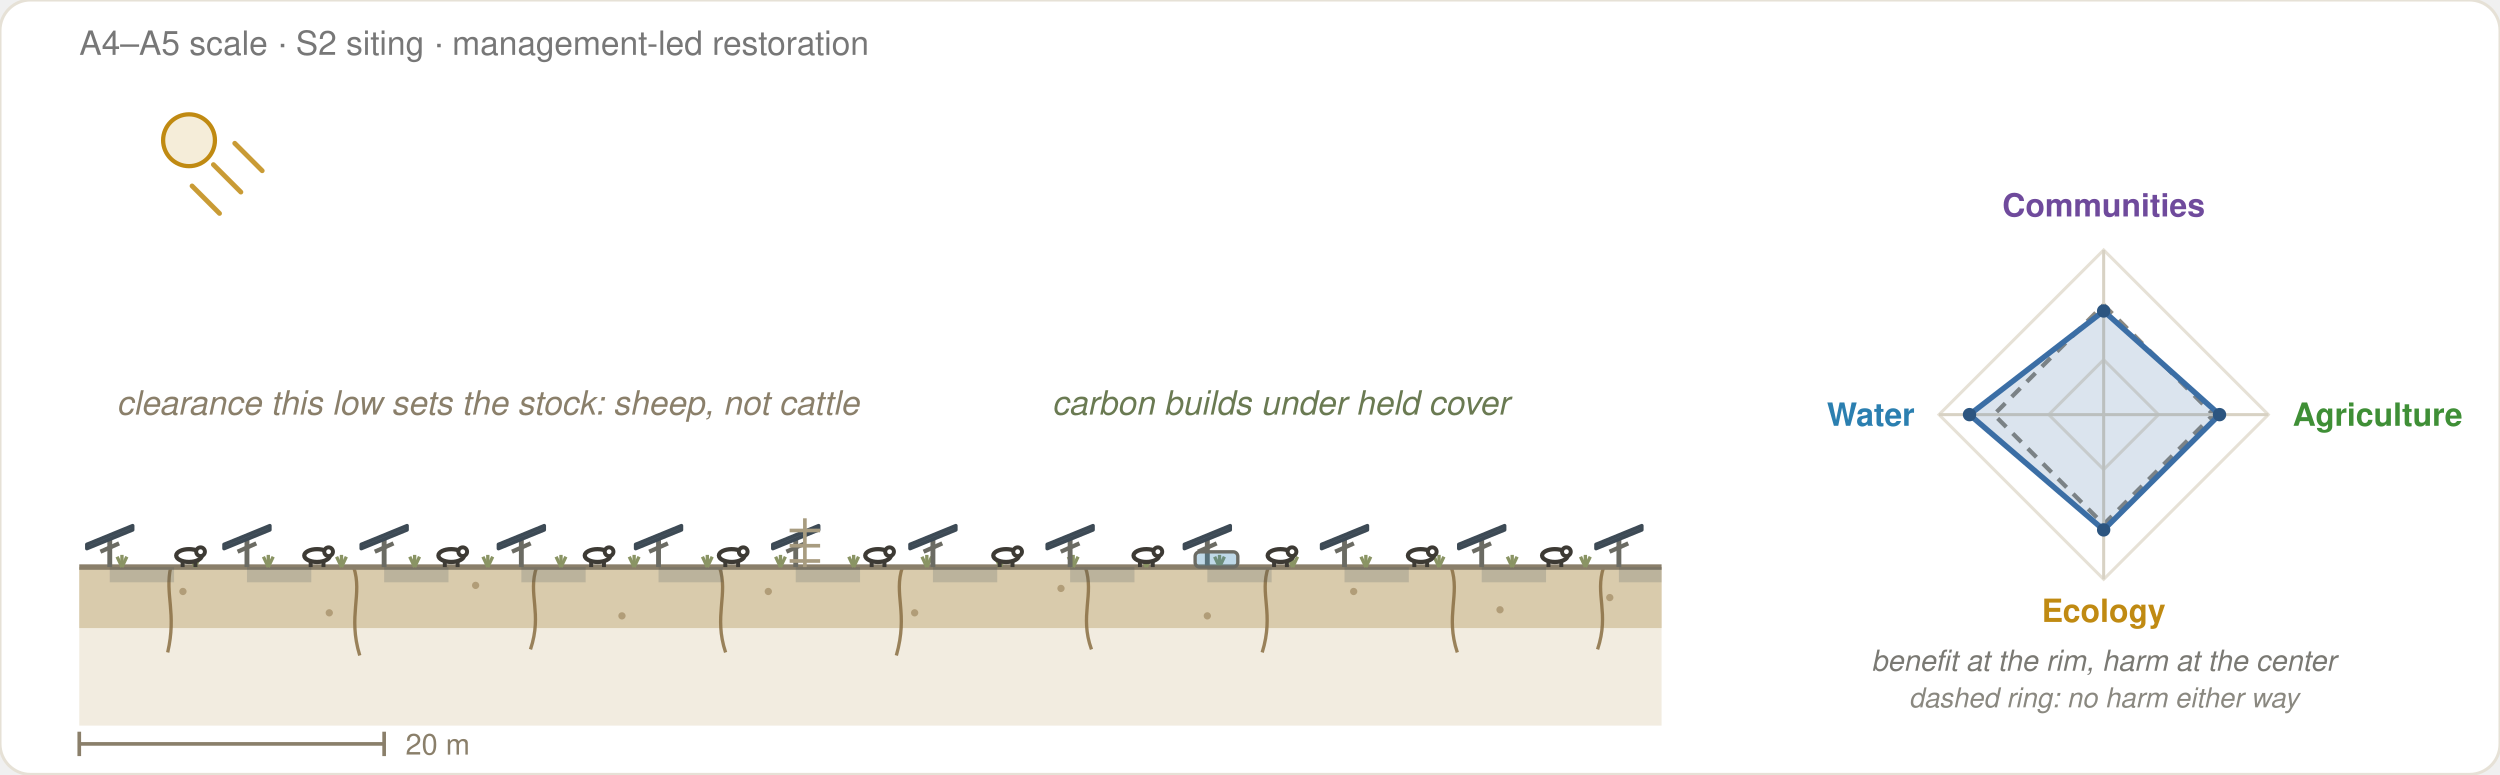
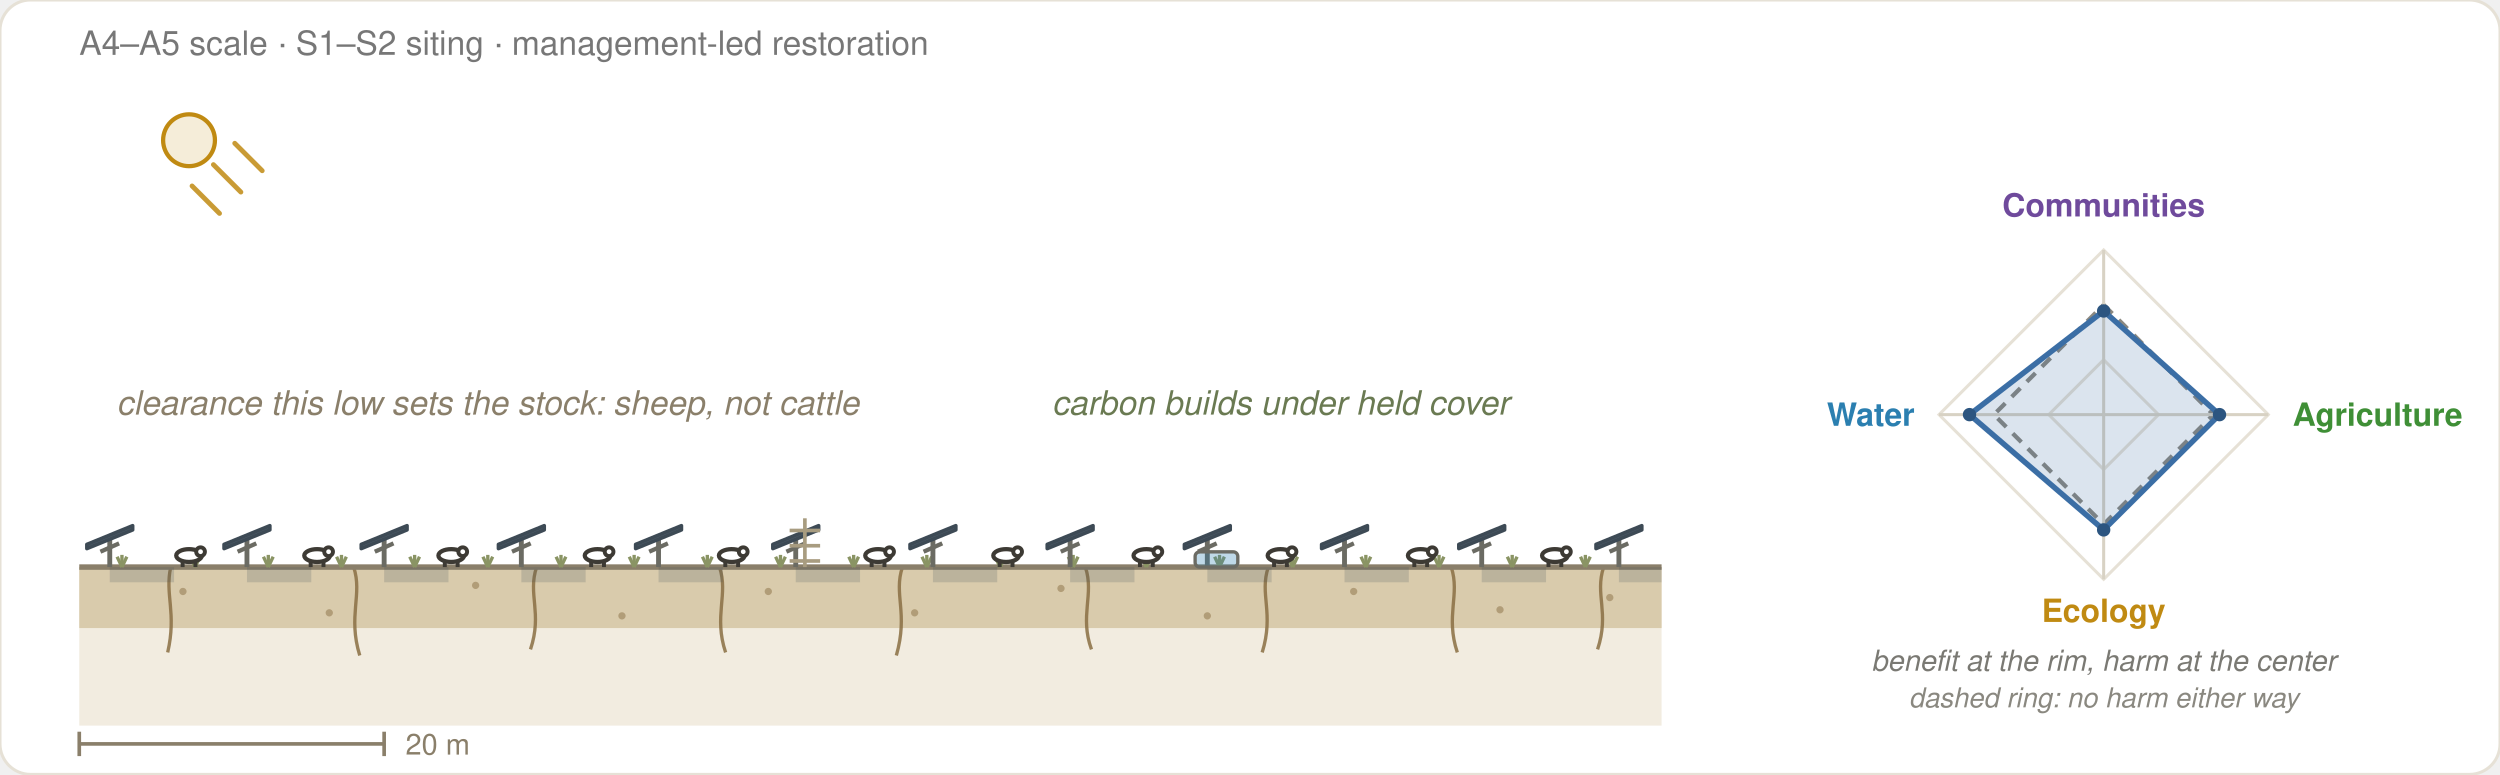
<svg xmlns="http://www.w3.org/2000/svg" viewBox="0 14 820 254" width="820" height="254" font-family="Helvetica, Arial, sans-serif" role="img">
  <defs>
    <g id="module">
      <line x1="-9" y1="16" x2="9" y2="8" stroke="#6b6b63" stroke-width="1.4" vector-effect="non-scaling-stroke" />
      <polygon points="-22,9 22,-9 22,-5 -22,13" fill="#5b6b7a" stroke="#3d4a55" stroke-width="1.2" stroke-linejoin="round" vector-effect="non-scaling-stroke" />
    </g>
    <g id="sheep">
      <ellipse cx="0" cy="-9" rx="10" ry="5" fill="#ffffff" stroke="#3d3a34" stroke-width="1.4" vector-effect="non-scaling-stroke" />
      <circle cx="9" cy="-12" r="3.4" fill="#ffffff" stroke="#3d3a34" stroke-width="1.3" vector-effect="non-scaling-stroke" />
      <line x1="-5" y1="-4" x2="-5" y2="0" stroke="#3d3a34" stroke-width="1.3" vector-effect="non-scaling-stroke" />
      <line x1="5" y1="-4" x2="5" y2="0" stroke="#3d3a34" stroke-width="1.3" vector-effect="non-scaling-stroke" />
    </g>
    <g id="tuft">
      <line x1="0" y1="0" x2="-1.6" y2="-3.4" stroke="#8a9464" stroke-width="1.1" />
      <line x1="0" y1="0" x2="0" y2="-4" stroke="#8a9464" stroke-width="1.1" />
      <line x1="0" y1="0" x2="1.6" y2="-3.4" stroke="#8a9464" stroke-width="1.1" />
    </g>
    <clipPath id="soilclipG">
      <path d="M26,200 L545,200 L545,252 L26,252 Z" />
    </clipPath>
  </defs>
  <rect y="14" width="820" height="254" rx="10" fill="#ffffff" stroke="#e6e1d6" />
-   <text x="26" y="32" fill="#777" font-size="11">A4–A5 scale · S2 siting · management-led restoration</text>
+   <text x="26" y="32" fill="#777" font-size="11">A4–A5 scale · S1–S2 siting · management-led restoration</text>
  <g stroke="#c08a12" stroke-linecap="round">
    <circle cx="62" cy="60" r="8.5" fill="#c08a12" fill-opacity="0.16" stroke-width="1.4" />
    <g stroke-width="1.6" opacity="0.85">
      <line x1="63" y1="75" x2="72" y2="84" />
      <line x1="70" y1="68" x2="79" y2="77" />
      <line x1="77" y1="61" x2="86" y2="70" />
    </g>
  </g>
  <path d="M26,200 L545,200 L545,252 L26,252 Z" fill="#f2ece0" />
  <g clip-path="url(#soilclipG)">
    <path d="M26,200 L545,200 L545,220 L26,220 Z" fill="#d9cbac" />
    <g fill="#8a6f43" opacity="0.5">
      <circle cx="60" cy="208" r="1.2" />
      <circle cx="108" cy="215" r="1.2" />
      <circle cx="156" cy="206" r="1.2" />
      <circle cx="204" cy="216" r="1.2" />
      <circle cx="252" cy="208" r="1.2" />
      <circle cx="300" cy="215" r="1.2" />
      <circle cx="348" cy="207" r="1.2" />
      <circle cx="396" cy="216" r="1.2" />
      <circle cx="444" cy="208" r="1.2" />
      <circle cx="492" cy="214" r="1.2" />
      <circle cx="528" cy="210" r="1.2" />
    </g>
    <g fill="none" stroke="#8a6f43" stroke-width="1.1" opacity="0.85">
      <path d="M56,200 C54,209 58,215 55,228" />
      <path d="M116,200 C119,209 114,216 118,229" />
      <path d="M176,200 C173,209 178,215 174,227" />
      <path d="M236,200 C239,209 234,216 238,228" />
      <path d="M296,200 C293,209 298,215 294,229" />
      <path d="M356,200 C359,209 354,216 358,227" />
      <path d="M416,200 C413,209 418,215 414,228" />
      <path d="M476,200 C479,209 474,216 478,228" />
      <path d="M526,200 C523,209 528,215 524,227" />
    </g>
  </g>
  <path d="M26,200 L545,200" fill="none" stroke="#8a7f6a" stroke-width="1.8" />
  <g fill="#3d4a55" opacity="0.19">
    <path d="M36,200 h21.1 v5 h-21.1 z" />
    <path d="M81,200 h21.1 v5 h-21.1 z" />
    <path d="M126,200 h21.1 v5 h-21.1 z" />
    <path d="M171,200 h21.1 v5 h-21.1 z" />
    <path d="M216,200 h21.1 v5 h-21.1 z" />
    <path d="M261,200 h21.1 v5 h-21.1 z" />
    <path d="M306,200 h21.1 v5 h-21.1 z" />
    <path d="M351,200 h21.1 v5 h-21.1 z" />
    <path d="M396,200 h21.1 v5 h-21.1 z" />
    <path d="M441,200 h21.1 v5 h-21.1 z" />
    <path d="M486,200 h21.1 v5 h-21.1 z" />
    <path d="M531,200 h14 v5 h-14 z" />
  </g>
  <g>
    <use href="#tuft" x="40" y="200" />
    <use href="#tuft" x="64" y="200" />
    <use href="#tuft" x="88" y="200" />
    <use href="#tuft" x="112" y="200" />
    <use href="#tuft" x="136" y="200" />
    <use href="#tuft" x="160" y="200" />
    <use href="#tuft" x="184" y="200" />
    <use href="#tuft" x="208" y="200" />
    <use href="#tuft" x="232" y="200" />
    <use href="#tuft" x="256" y="200" />
    <use href="#tuft" x="280" y="200" />
    <use href="#tuft" x="304" y="200" />
    <use href="#tuft" x="328" y="200" />
    <use href="#tuft" x="352" y="200" />
    <use href="#tuft" x="376" y="200" />
    <use href="#tuft" x="400" y="200" />
    <use href="#tuft" x="424" y="200" />
    <use href="#tuft" x="448" y="200" />
    <use href="#tuft" x="472" y="200" />
    <use href="#tuft" x="496" y="200" />
    <use href="#tuft" x="520" y="200" />
  </g>
  <g stroke="#6b6b63" stroke-width="1.6">
    <line x1="36" y1="200" x2="36" y2="189.5" />
    <line x1="81" y1="200" x2="81" y2="189.5" />
    <line x1="126" y1="200" x2="126" y2="189.5" />
    <line x1="171" y1="200" x2="171" y2="189.5" />
    <line x1="216" y1="200" x2="216" y2="189.5" />
    <line x1="261" y1="200" x2="261" y2="189.5" />
    <line x1="306" y1="200" x2="306" y2="189.5" />
    <line x1="351" y1="200" x2="351" y2="189.5" />
    <line x1="396" y1="200" x2="396" y2="189.5" />
    <line x1="441" y1="200" x2="441" y2="189.5" />
    <line x1="486" y1="200" x2="486" y2="189.5" />
    <line x1="531" y1="200" x2="531" y2="189.5" />
  </g>
  <use href="#module" transform="translate(36,189.5) scale(0.341)" />
  <use href="#module" transform="translate(81,189.5) scale(0.341)" />
  <use href="#module" transform="translate(126,189.5) scale(0.341)" />
  <use href="#module" transform="translate(171,189.5) scale(0.341)" />
  <use href="#module" transform="translate(216,189.5) scale(0.341)" />
  <use href="#module" transform="translate(261,189.5) scale(0.341)" />
  <use href="#module" transform="translate(306,189.5) scale(0.341)" />
  <use href="#module" transform="translate(351,189.5) scale(0.341)" />
  <use href="#module" transform="translate(396,189.5) scale(0.341)" />
  <use href="#module" transform="translate(441,189.5) scale(0.341)" />
  <use href="#module" transform="translate(486,189.5) scale(0.341)" />
  <use href="#module" transform="translate(531,189.5) scale(0.341)" />
  <g>
    <use href="#sheep" transform="translate(62,200) scale(0.42)" />
    <use href="#sheep" transform="translate(104,200) scale(0.42)" />
    <use href="#sheep" transform="translate(148,200) scale(0.42)" />
    <use href="#sheep" transform="translate(196,200) scale(0.42)" />
    <use href="#sheep" transform="translate(240,200) scale(0.42)" />
    <use href="#sheep" transform="translate(288,200) scale(0.42)" />
    <use href="#sheep" transform="translate(330,200) scale(0.42)" />
    <use href="#sheep" transform="translate(376,200) scale(0.42)" />
    <use href="#sheep" transform="translate(420,200) scale(0.42)" />
    <use href="#sheep" transform="translate(466,200) scale(0.42)" />
    <use href="#sheep" transform="translate(510,200) scale(0.42)" />
  </g>
  <g stroke="#a89c80" stroke-width="1.2" fill="none">
    <path d="M264,200 v-16" />
    <path d="M259,188 h10" />
    <path d="M259,193 h10" />
    <path d="M259,198 h10" />
  </g>
  <rect x="392" y="195" width="14" height="5" rx="1.5" fill="#2b7fb0" fill-opacity="0.3" stroke="#6b6b63" stroke-width="1.1" />
  <text x="160" y="150" fill="#8a7f6a" font-size="11" font-style="italic" text-anchor="middle">clearance this low sets the stock: sheep, not cattle</text>
  <text x="420" y="150" fill="#6a7a52" font-size="11" font-style="italic" text-anchor="middle">carbon builds under held cover</text>
  <g stroke="#8a7f6a" stroke-width="1.2" fill="none">
    <path d="M26,258 h100" />
    <path d="M26,254 v8" />
    <path d="M126,254 v8" />
  </g>
  <text x="133" y="261.5" fill="#8a7f6a" font-size="9.5">20 m</text>
  <polygon points="690,132 708,150 690,168 672,150" fill="none" stroke="#e6e1d6" stroke-width="1" />
  <polygon points="690,114 726,150 690,186 654,150" fill="none" stroke="#8a8880" stroke-width="1.4" stroke-dasharray="4 3" />
  <polygon points="690,96 744,150 690,204 636,150" fill="none" stroke="#e6e1d6" stroke-width="1" />
  <line x1="690" y1="150" x2="690" y2="96" stroke="#d8d2c4" stroke-width="1" />
  <line x1="690" y1="150" x2="744" y2="150" stroke="#d8d2c4" stroke-width="1" />
  <line x1="690" y1="150" x2="690" y2="204" stroke="#d8d2c4" stroke-width="1" />
  <line x1="690" y1="150" x2="636" y2="150" stroke="#d8d2c4" stroke-width="1" />
  <text x="690" y="85" fill="#6f4a9c" font-size="10.5" font-weight="600" text-anchor="middle">Communities</text>
  <text x="752" y="150" fill="#3f8f36" font-size="10.5" font-weight="600" text-anchor="start" dominant-baseline="middle">Agriculture</text>
  <text x="690" y="218" fill="#c08a12" font-size="10.5" font-weight="600" text-anchor="middle">Ecology</text>
  <text x="628" y="150" fill="#2b7fb0" font-size="10.5" font-weight="600" text-anchor="end" dominant-baseline="middle">Water</text>
  <polygon points="690,116 728,150 690,187.8 646,150" fill="#3b6ea5" fill-opacity="0.18" stroke="#3b6ea5" stroke-width="1.8" />
  <circle cx="690" cy="116" r="2.2" fill="#2c5580" />
  <circle cx="728" cy="150" r="2.2" fill="#2c5580" />
  <circle cx="690" cy="187.8" r="2.2" fill="#2c5580" />
  <circle cx="646" cy="150" r="2.2" fill="#2c5580" />
  <text x="690" y="234" fill="#7a7973" font-size="9.5" font-style="italic" text-anchor="middle">benefit at the rim, harm at the center</text>
  <text x="690" y="246" fill="#8a8880" font-size="9" font-style="italic" text-anchor="middle">dashed ring: no harm either way</text>
</svg>
